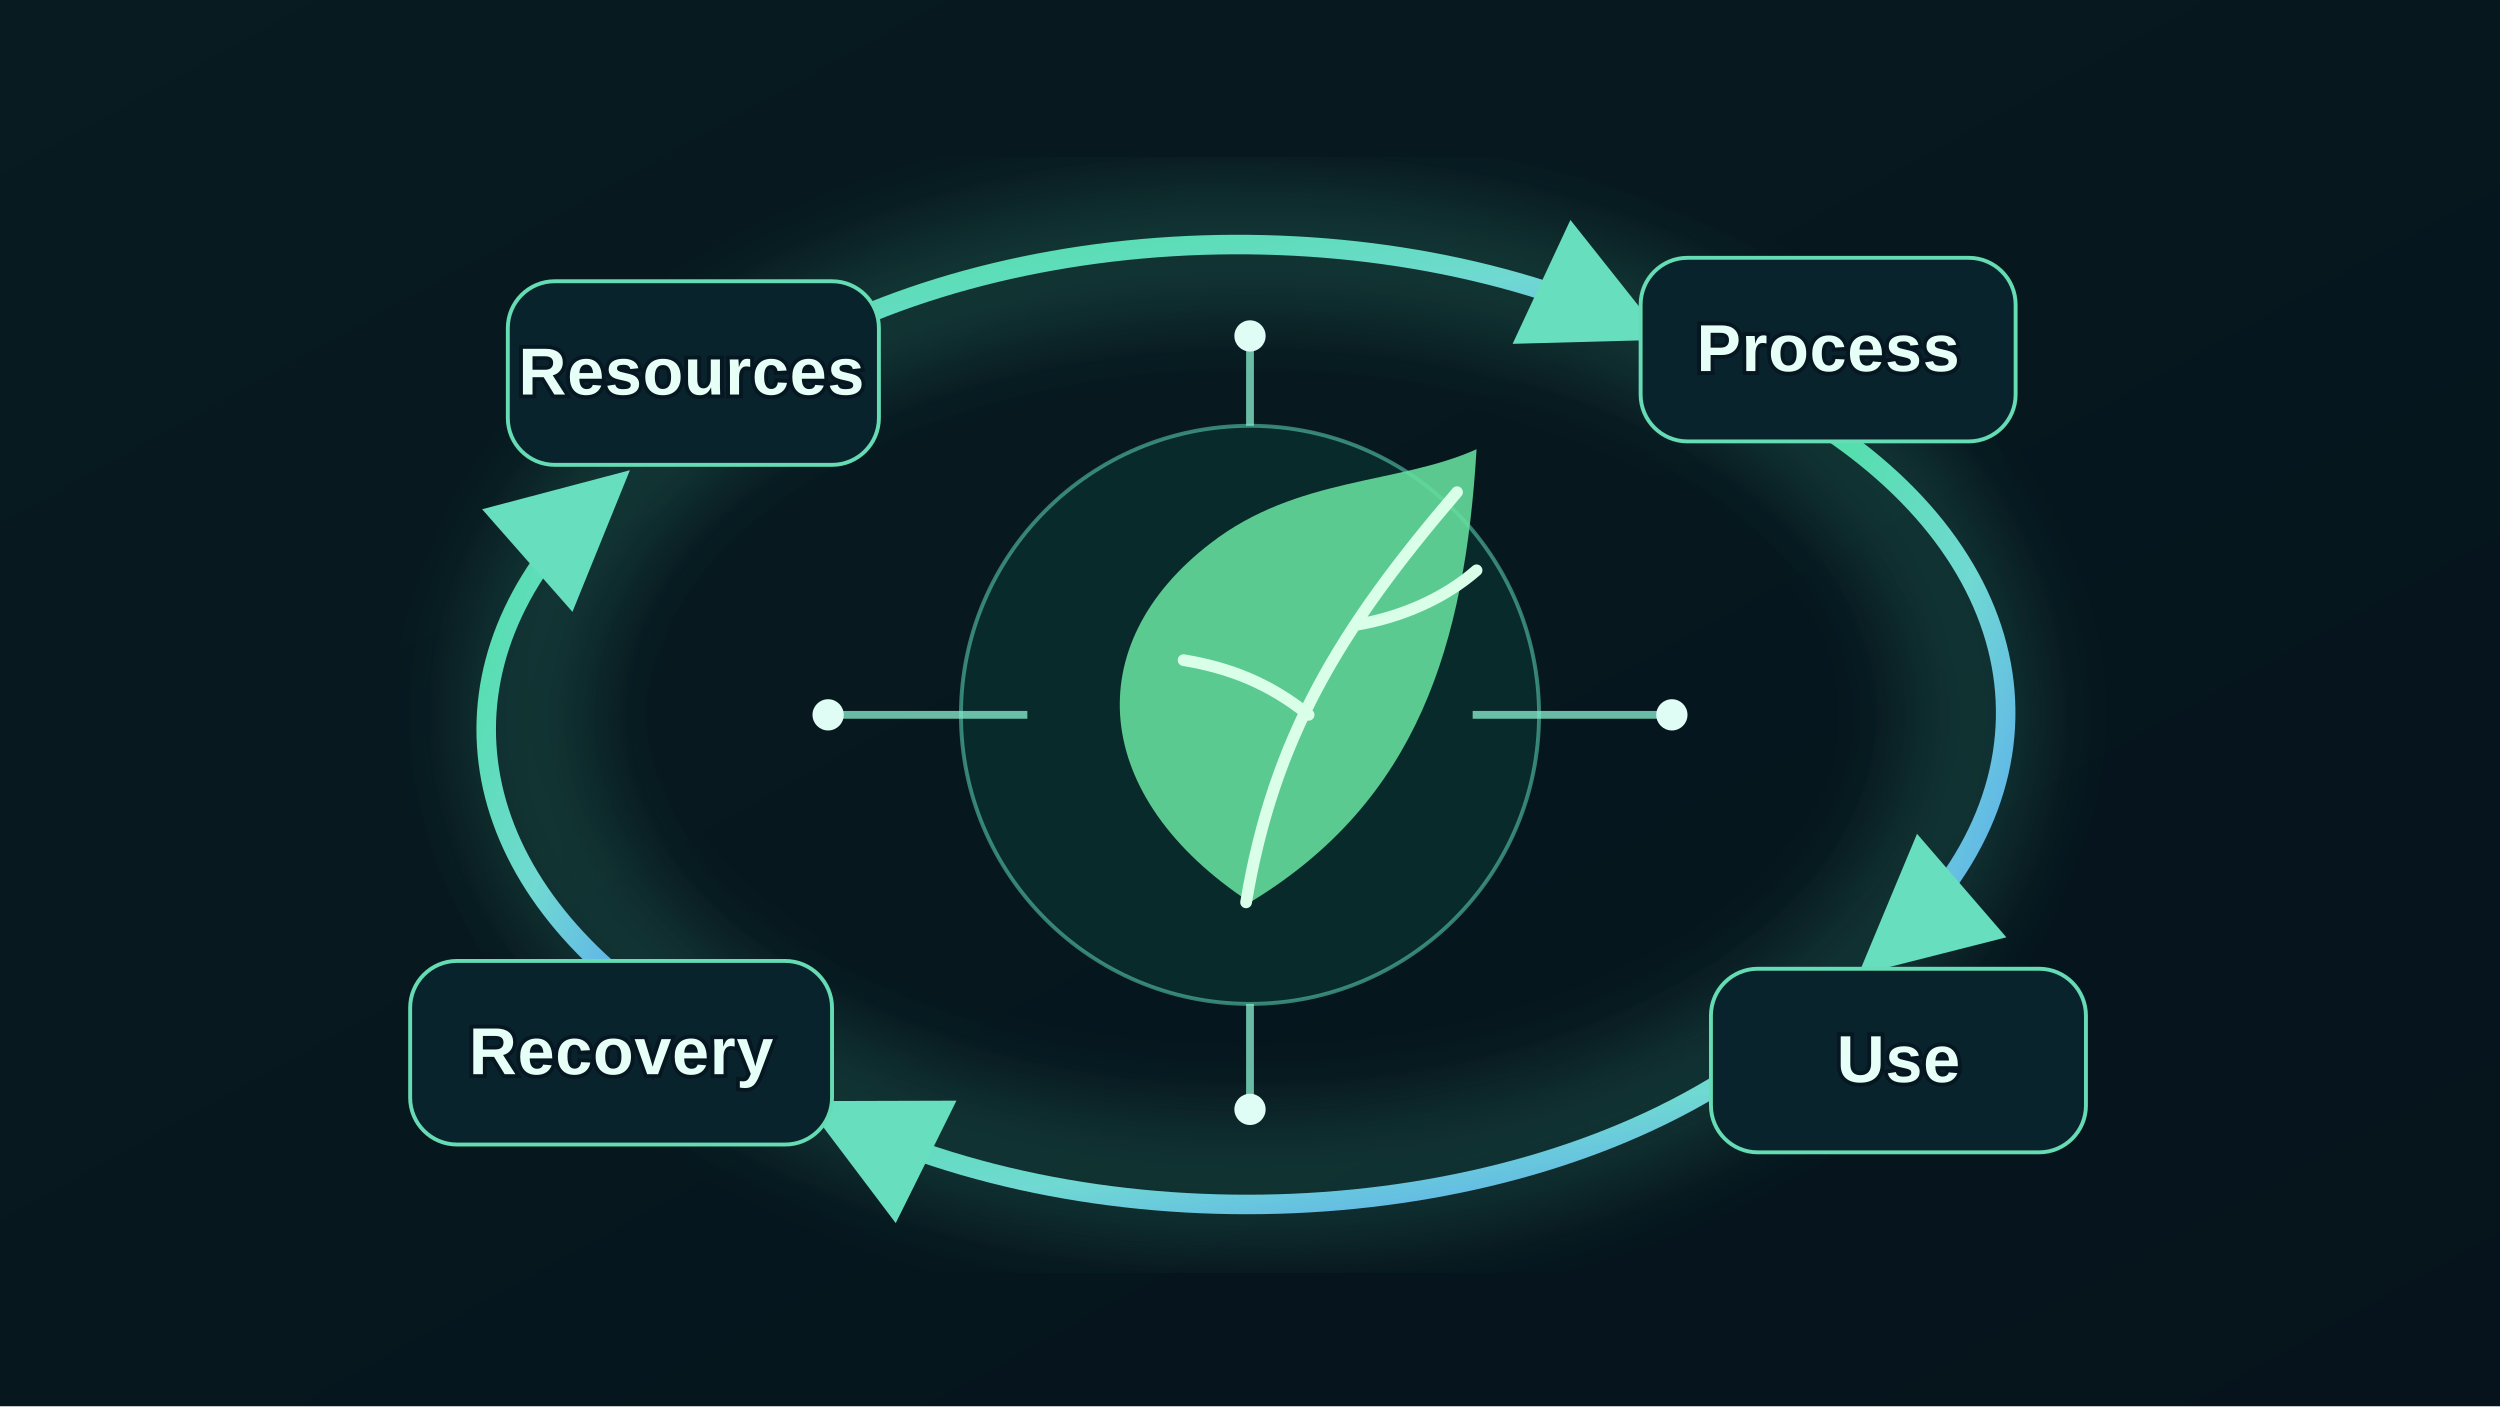
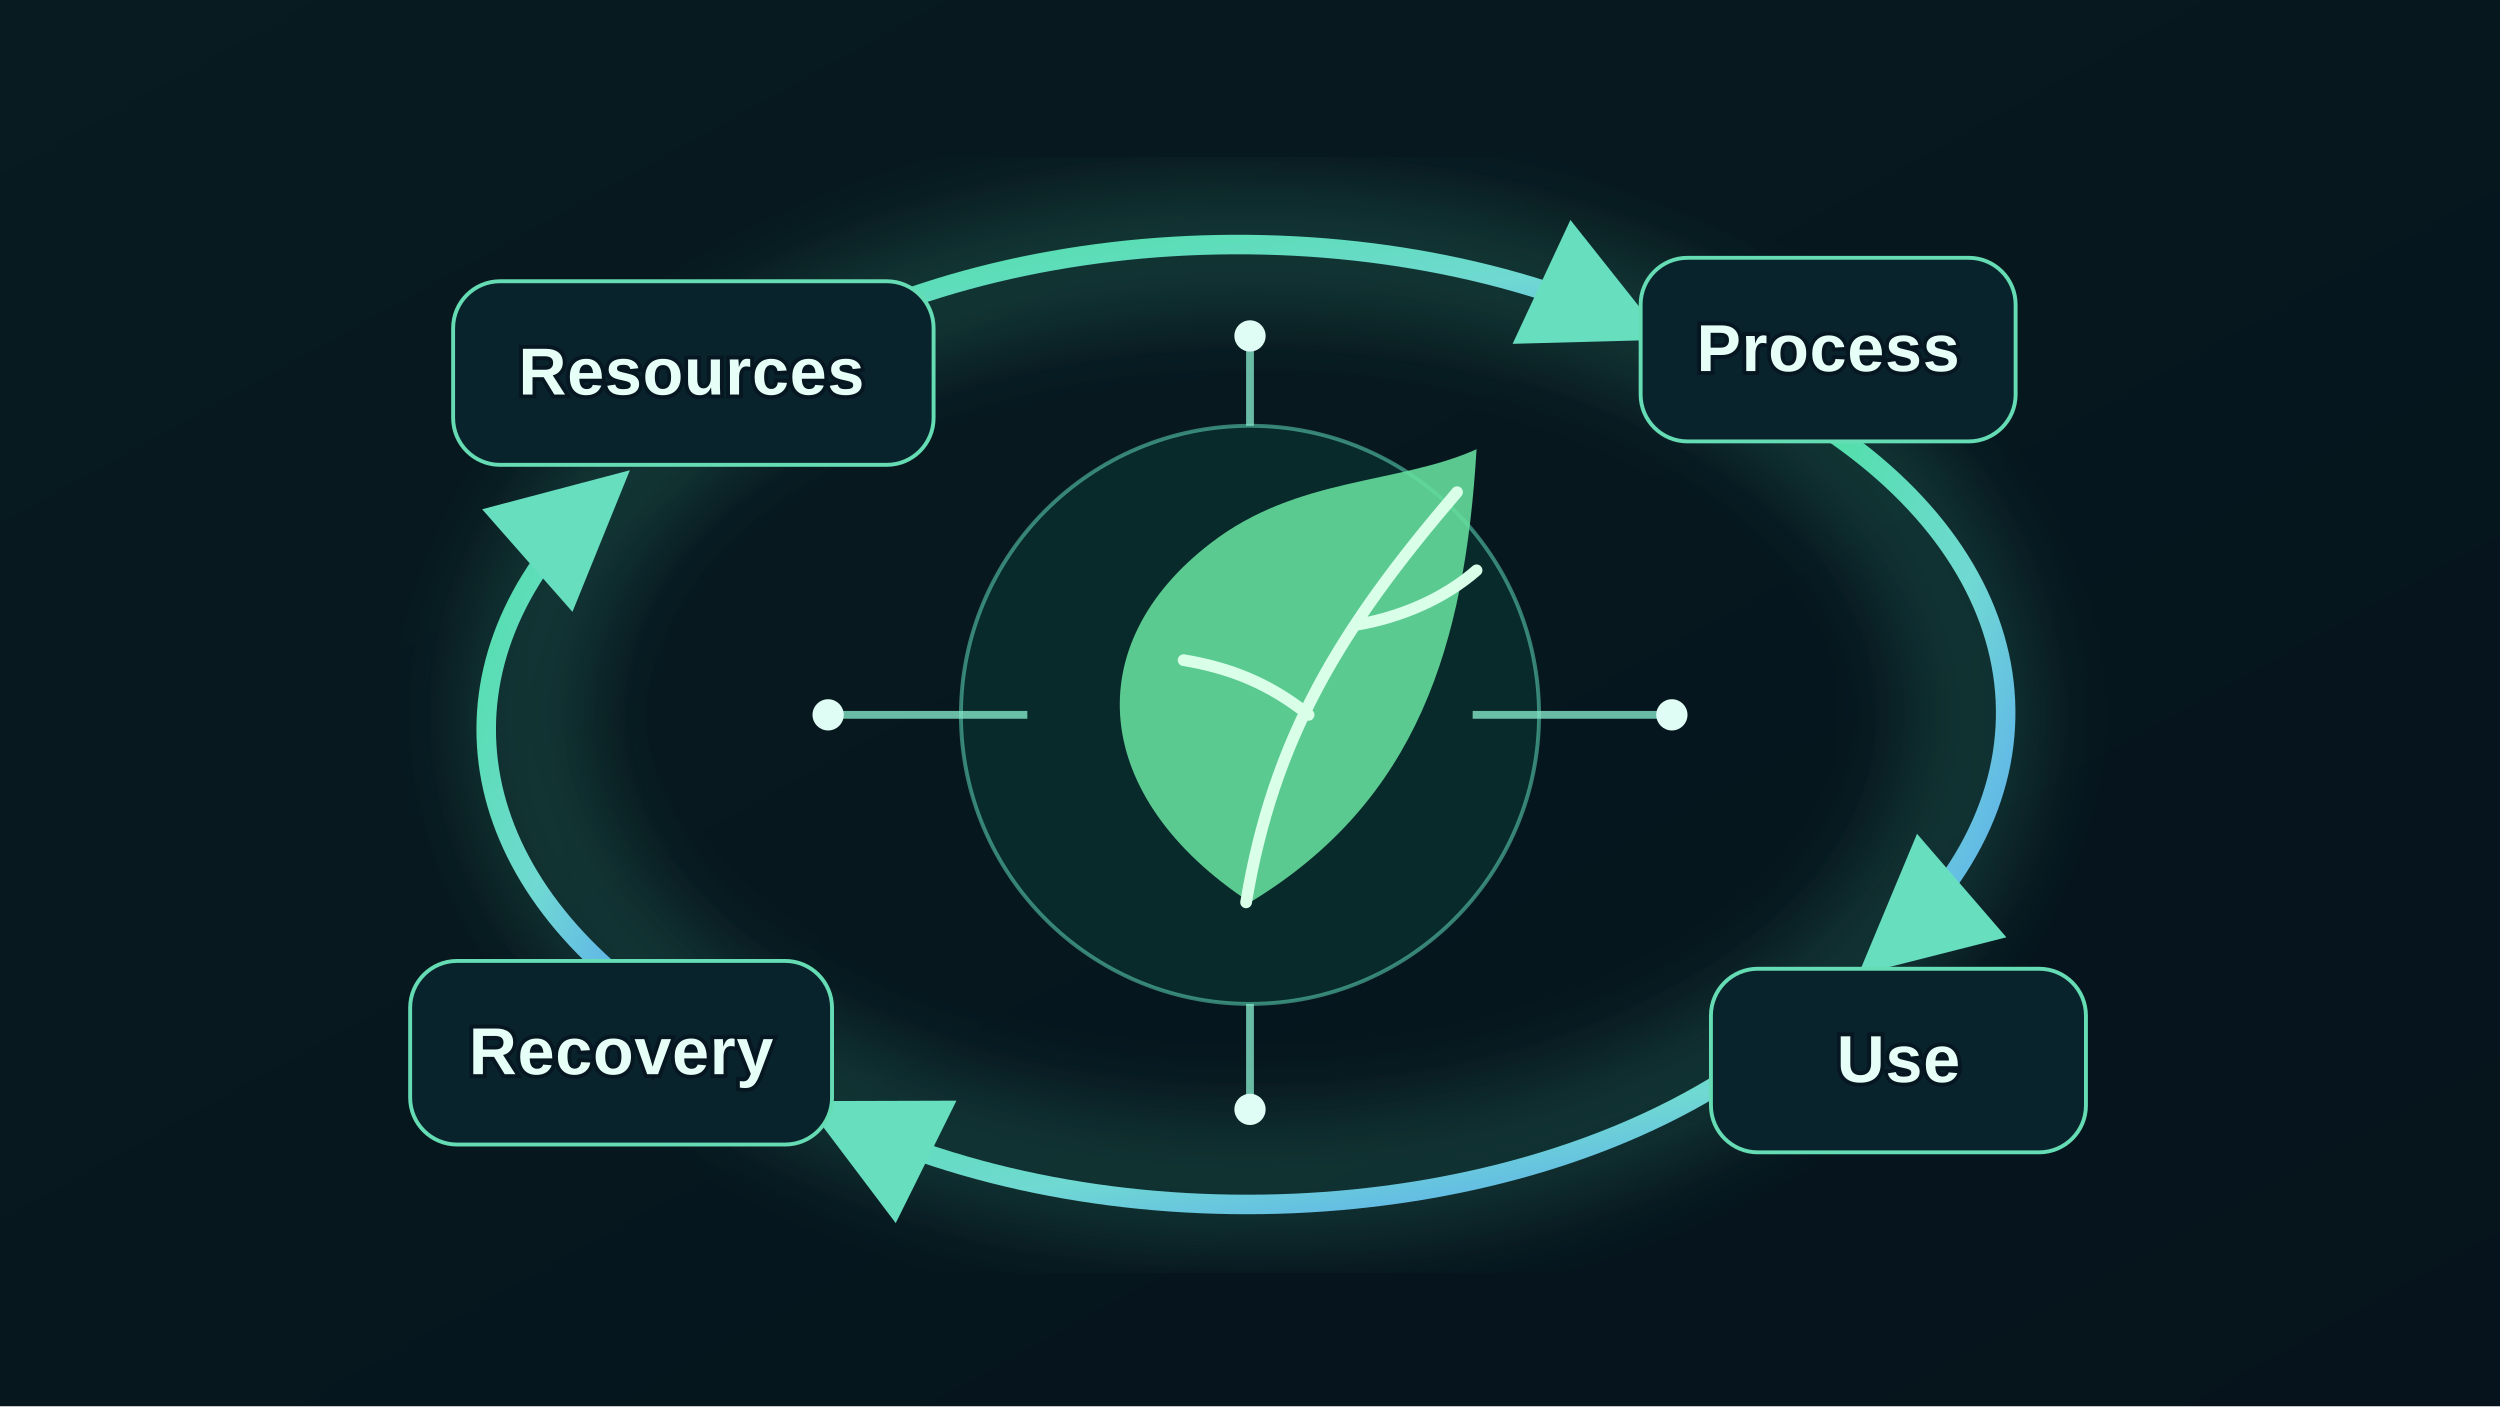
<svg xmlns="http://www.w3.org/2000/svg" viewBox="0 0 640 360" role="img" aria-labelledby="title desc">
  <defs>
    <linearGradient id="bg" x1="0" y1="0" x2="1" y2="1">
      <stop stop-color="#071b20" />
      <stop offset="1" stop-color="#06131c" />
    </linearGradient>
    <linearGradient id="cycle" x1="0" y1="0" x2="1" y2="1">
      <stop stop-color="#4ee0a4" />
      <stop offset=".55" stop-color="#70d9d2" />
      <stop offset="1" stop-color="#5ba9f0" />
    </linearGradient>
    <filter id="glow">
      <feGaussianBlur stdDeviation="9" />
    </filter>
    <marker id="arrow" viewBox="0 0 10 10" refX="8" refY="5" markerWidth="7" markerHeight="7" orient="auto-start-reverse">
      <path d="M0 0 10 5 0 10Z" fill="#67debd" />
    </marker>
  </defs>
  <rect width="640" height="360" fill="url(#bg)" />
  <ellipse cx="320" cy="183" rx="185" ry="119" fill="none" stroke="#54d7ad" stroke-opacity=".15" stroke-width="34" filter="url(#glow)" />
  <g fill="none" stroke="url(#cycle)" stroke-width="5" marker-end="url(#arrow)">
    <path d="M189 98A172 107 0 0 1 420 84" />
    <path d="M465 108A172 107 0 0 1 481 245" />
    <path d="M444 275A172 107 0 0 1 212 285" />
    <path d="M164 255A172 107 0 0 1 156 125" />
  </g>
  <circle cx="320" cy="183" r="74" fill="#092a2b" stroke="#5ed7b7" stroke-opacity=".55" />
  <path d="M320 231c-41-27-44-66-10-92 22-17 48-15 68-24-3 50-15 90-58 116Z" fill="#66df9e" opacity=".88" />
  <path d="M319 231c7-42 24-70 54-105M335 183c-10-8-20-12-32-14M347 160c12-2 23-7 31-14" fill="none" stroke="#d9ffe9" stroke-linecap="round" stroke-width="3" />
  <g fill="#09232c" stroke="#65dcb3">
-     <rect x="130" y="72" width="95" height="47" rx="12" />
+     <rect x="116" y="72" width="123" height="47" rx="12" />
    <rect x="420" y="66" width="96" height="47" rx="12" />
    <rect x="438" y="248" width="96" height="47" rx="12" />
    <rect x="105" y="246" width="108" height="47" rx="12" />
  </g>
  <g fill="#e6fff7" font-family="Arial, Helvetica, sans-serif" font-size="17" font-weight="700" text-anchor="middle" letter-spacing=".2" paint-order="stroke" stroke="#06131f" stroke-width="2" stroke-opacity=".75">
    <text x="177" y="101">Resources</text>
    <text x="468" y="95">Process</text>
    <text x="486" y="277">Use</text>
    <text x="159" y="275">Recovery</text>
  </g>
  <g stroke="#85e9ca" stroke-width="2" opacity=".78">
    <path d="M263 183h-51M377 183h51M320 109V86M320 257v27" />
  </g>
  <g fill="#dffdf5">
    <circle cx="212" cy="183" r="4" />
    <circle cx="428" cy="183" r="4" />
    <circle cx="320" cy="86" r="4" />
    <circle cx="320" cy="284" r="4" />
  </g>
</svg>
